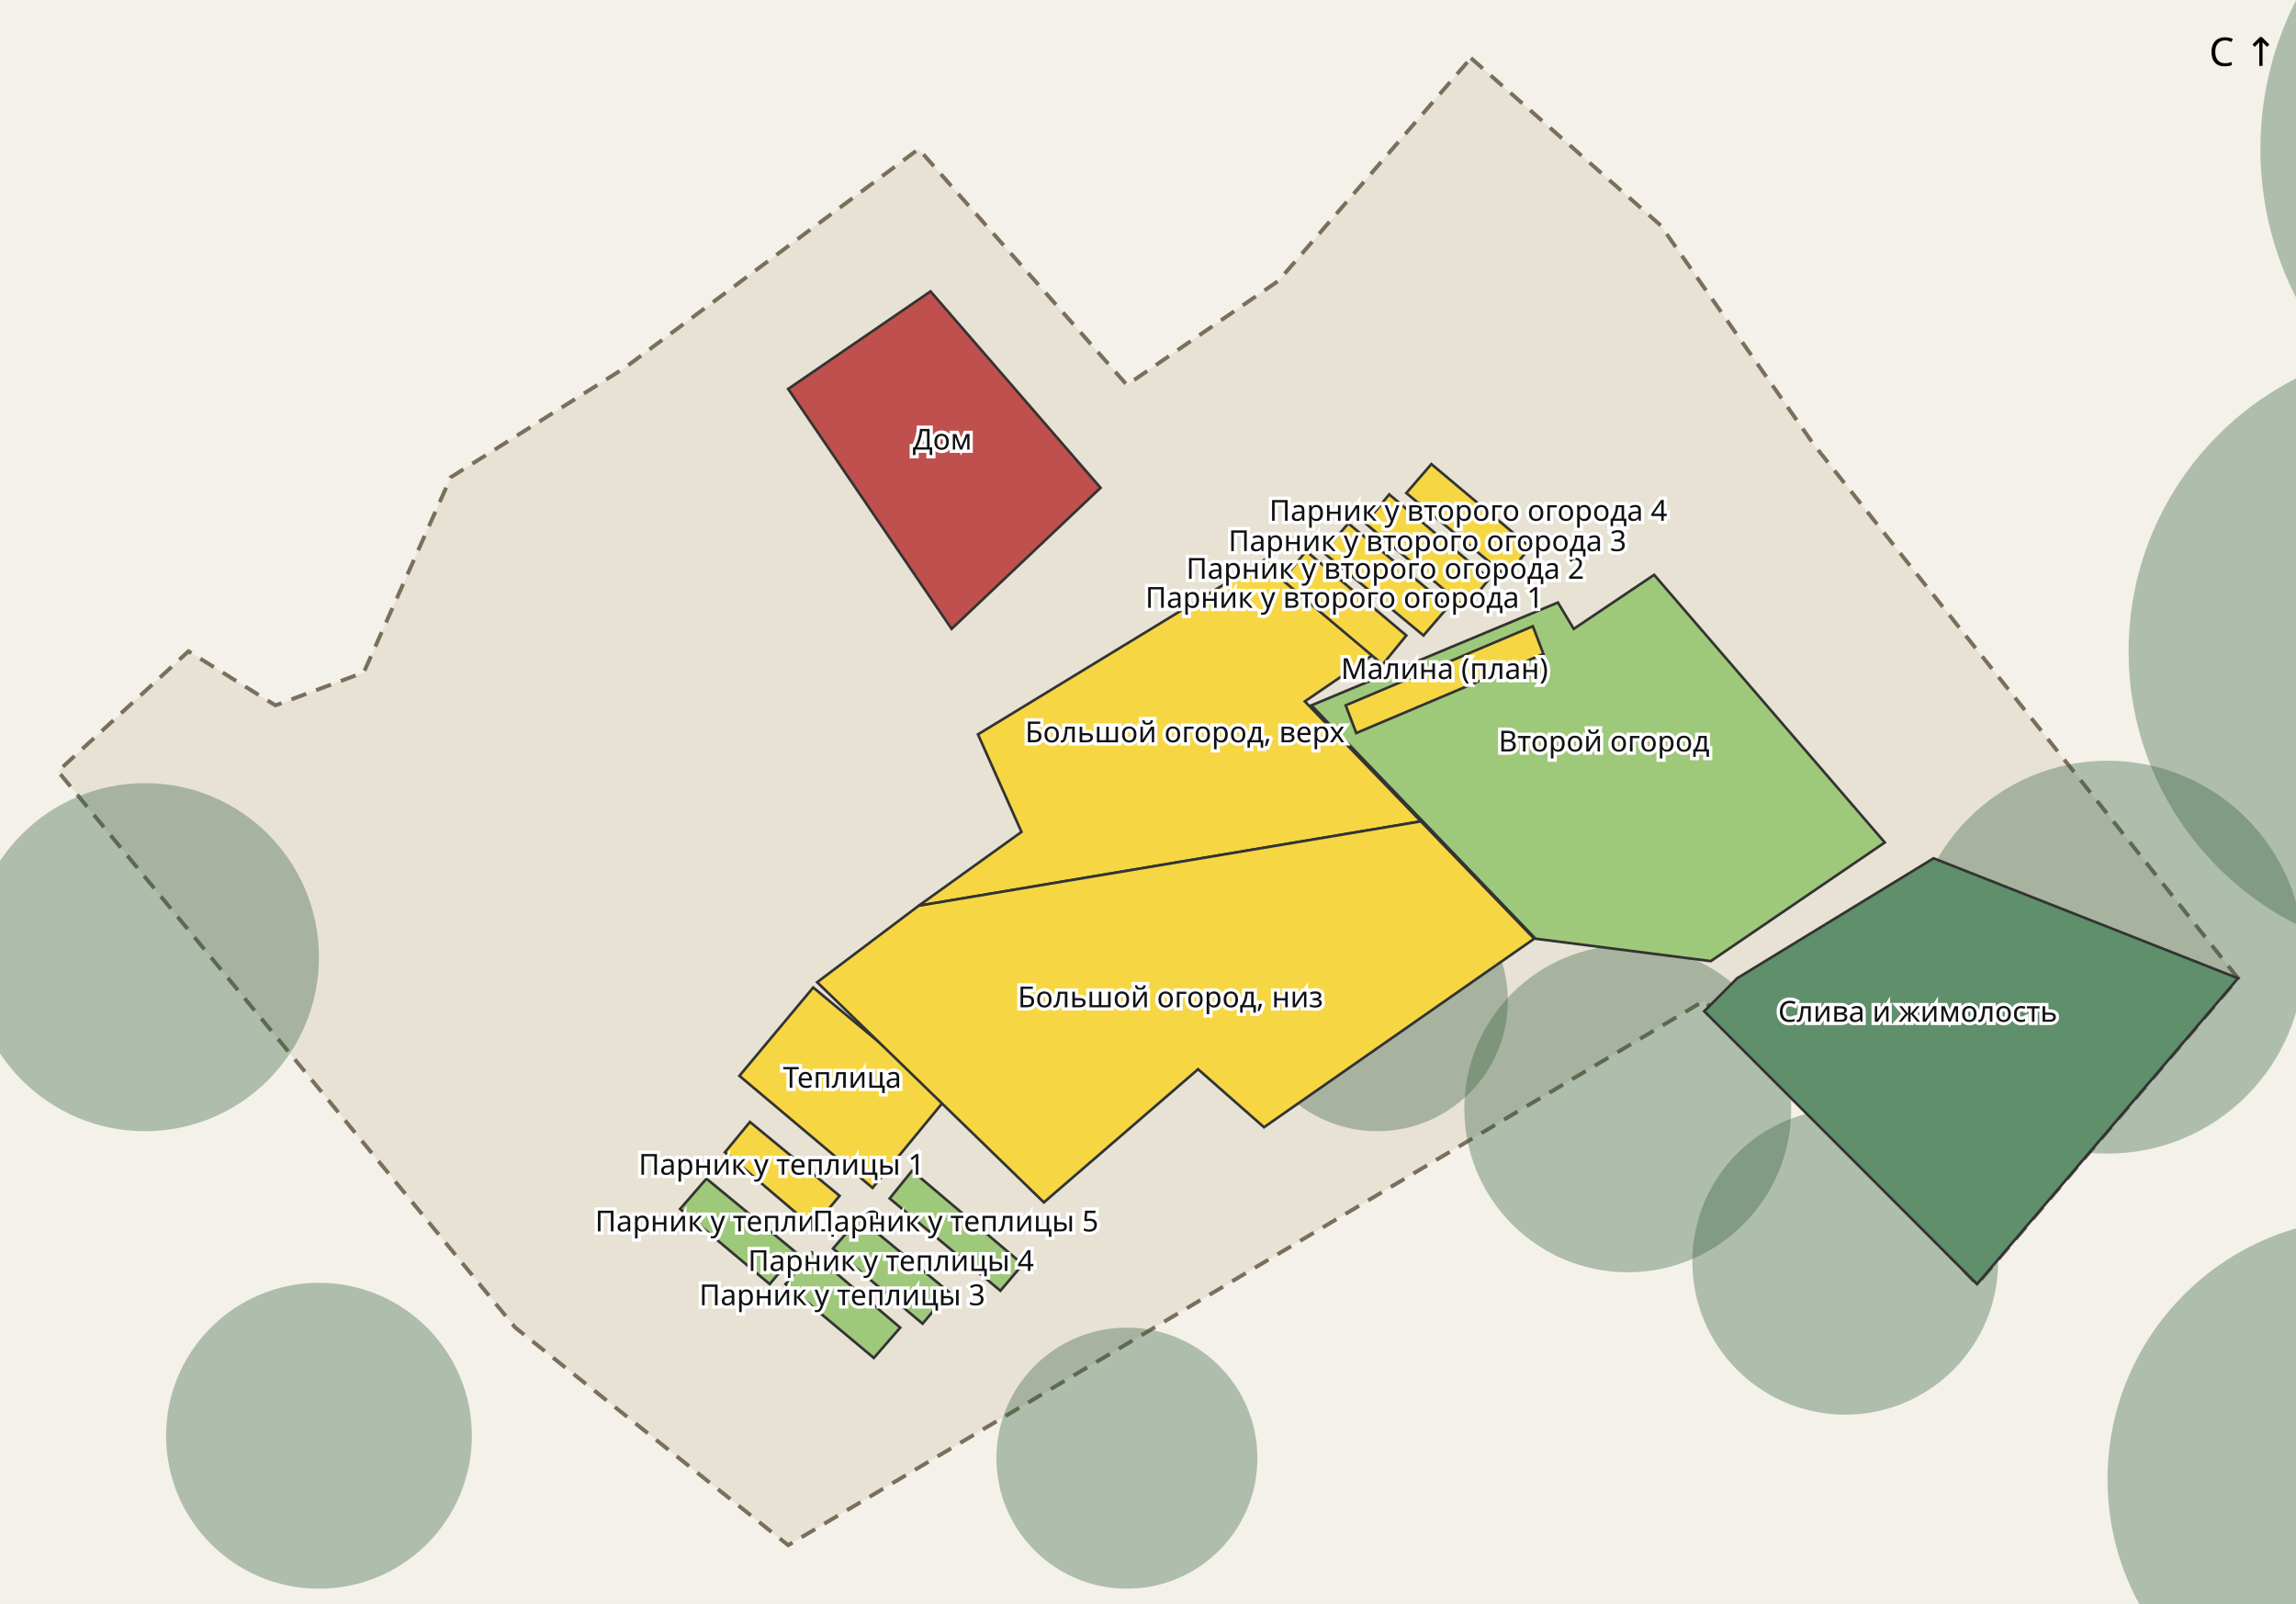
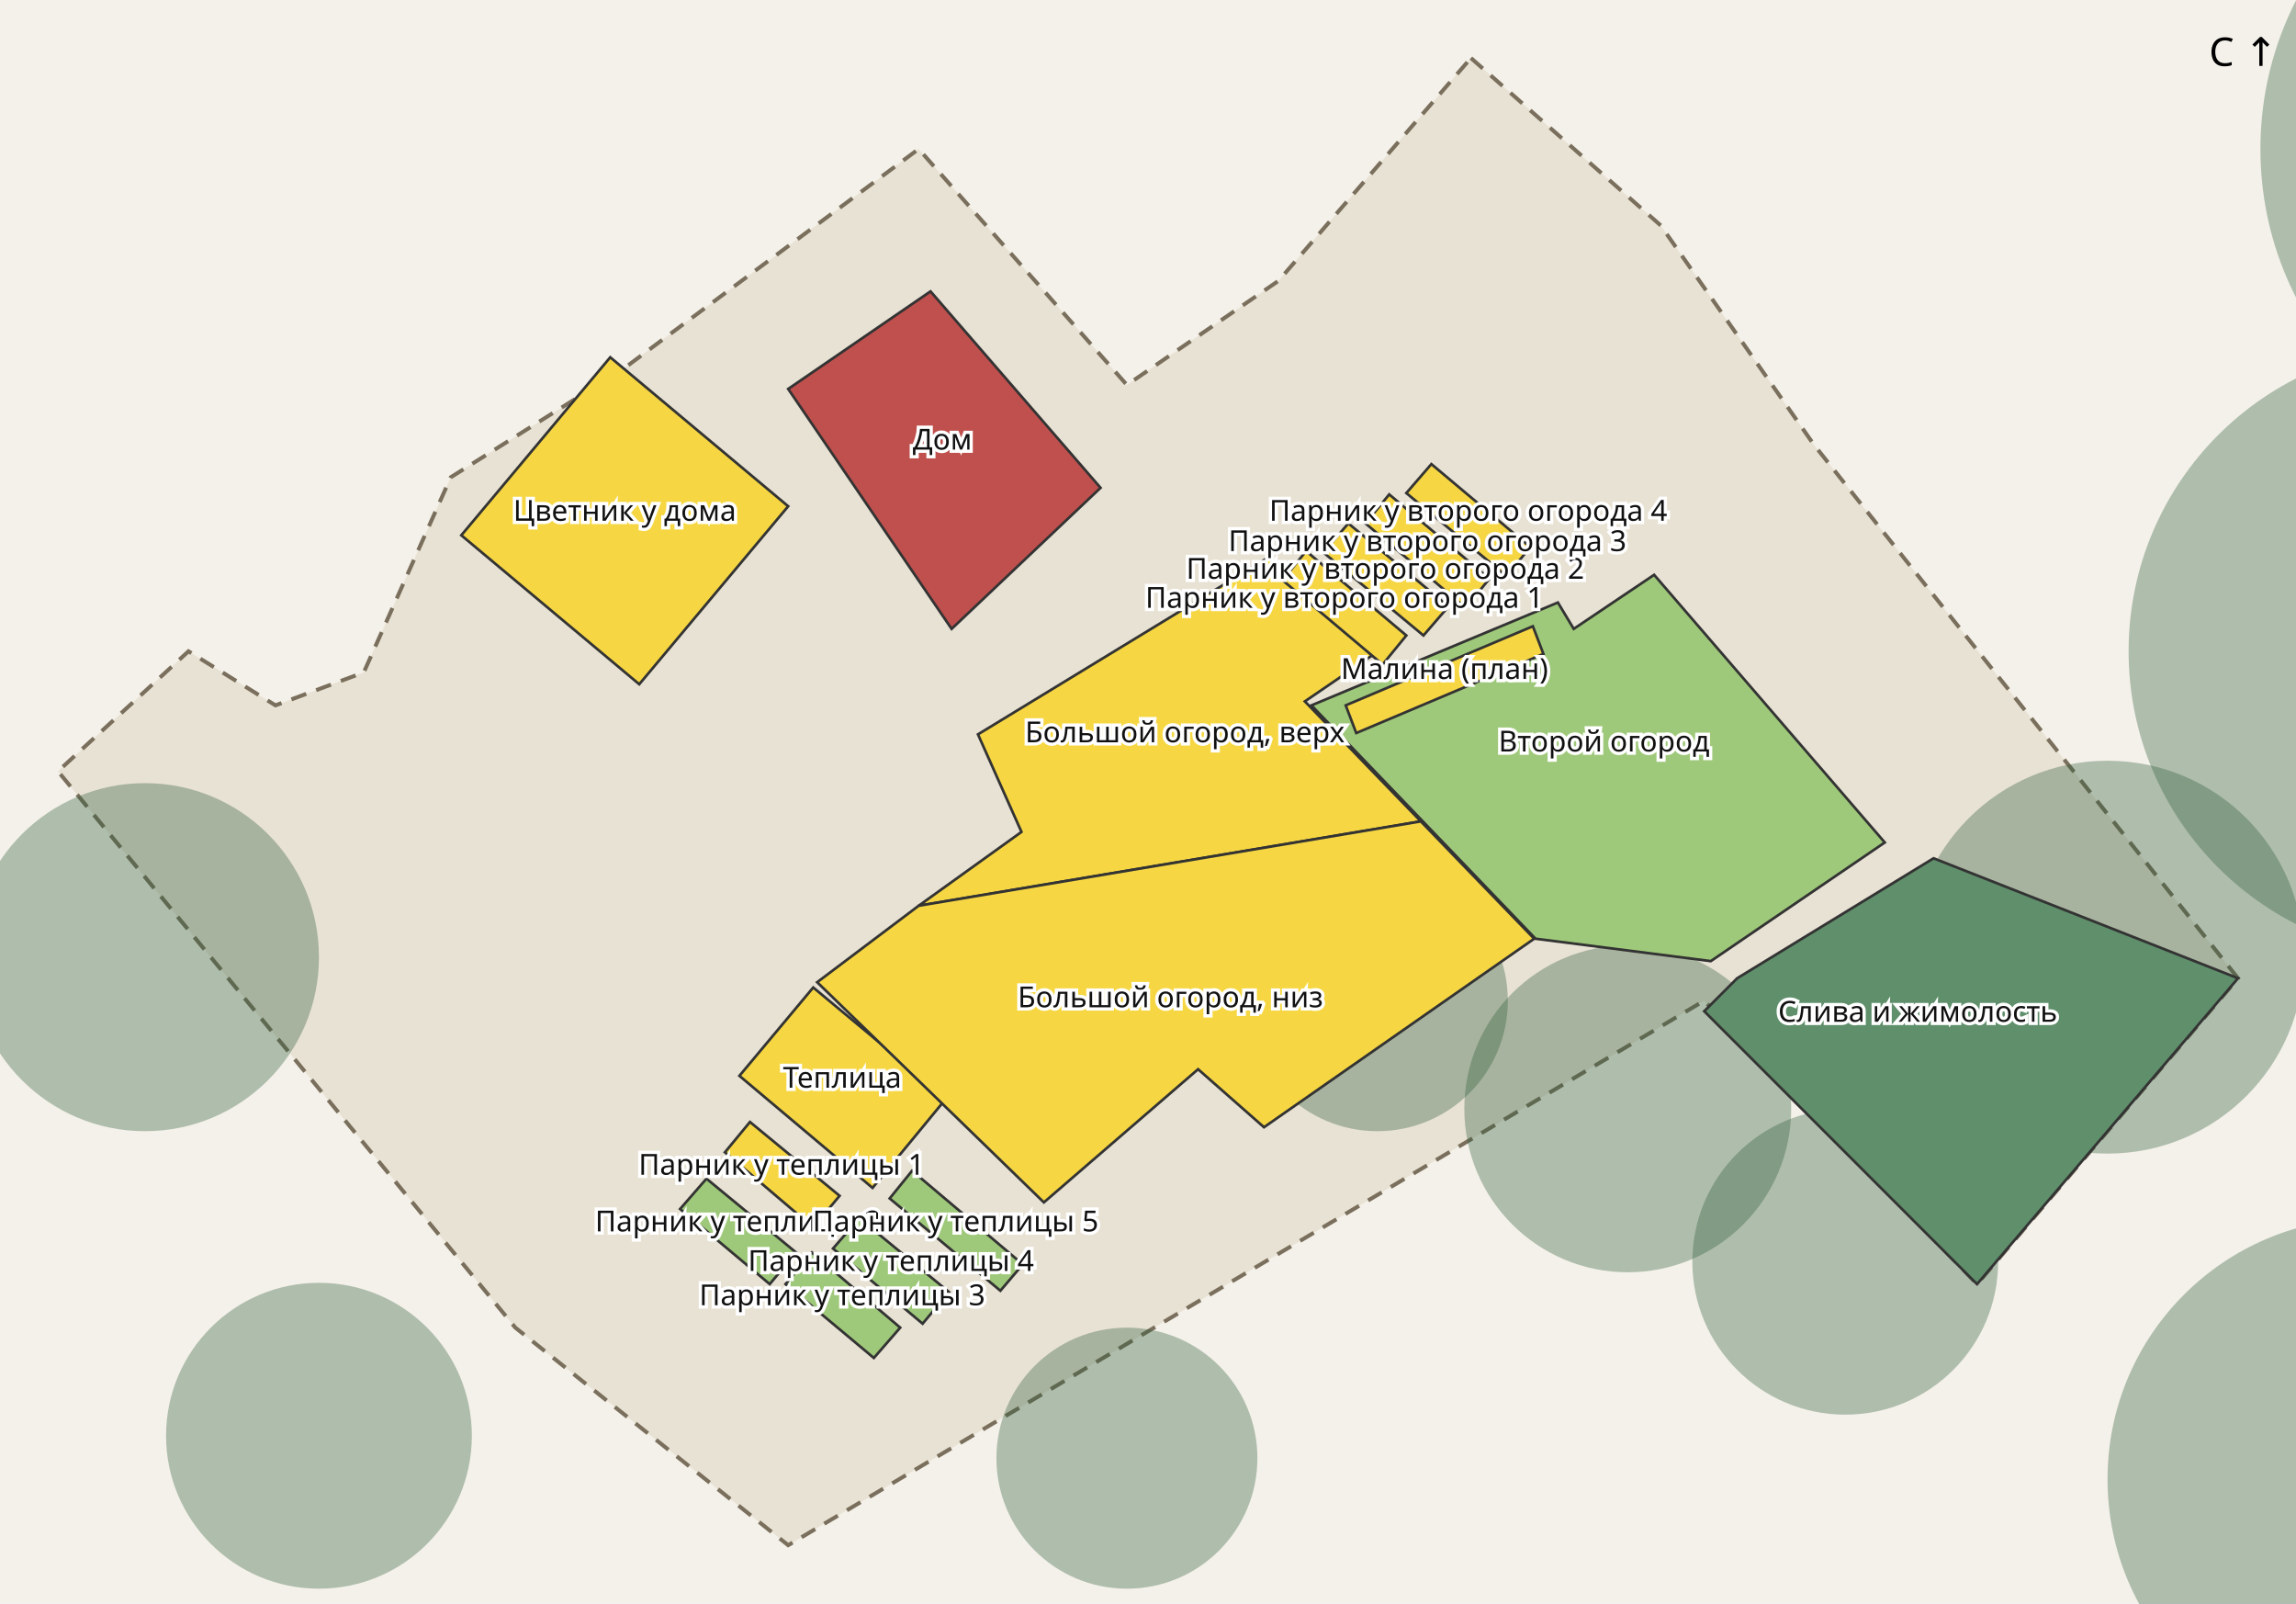
<svg xmlns="http://www.w3.org/2000/svg" viewBox="0 0 1742 1216" font-family="sans-serif">
  <rect width="1742" height="1216" fill="#f4f1ea" />
  <polygon points="1116,44 1260,171 1376,337 1698,742 1500,974 1293,759 598,1172 391,1007 44,585 143,494 209,535 276,510 342,362 474,279 697,113 855,292 970,213" fill="#e8e2d4" stroke="#7a6f5c" stroke-width="3" stroke-dasharray="12 8" />
  <circle cx="1045" cy="759" r="99" fill="#2f5d3a" opacity="0.35" />
  <circle cx="1235" cy="841" r="124" fill="#2f5d3a" opacity="0.35" />
  <circle cx="1400" cy="957" r="116" fill="#2f5d3a" opacity="0.35" />
  <circle cx="1599" cy="726" r="149" fill="#2f5d3a" opacity="0.35" />
  <circle cx="1847" cy="494" r="232" fill="#2f5d3a" opacity="0.35" />
  <circle cx="2046" cy="858" r="265" fill="#2f5d3a" opacity="0.35" />
  <circle cx="1797" cy="1122" r="198" fill="#2f5d3a" opacity="0.35" />
  <circle cx="855" cy="1106" r="99" fill="#2f5d3a" opacity="0.35" />
  <circle cx="1963" cy="113" r="248" fill="#2f5d3a" opacity="0.35" />
  <circle cx="110" cy="726" r="132" fill="#2f5d3a" opacity="0.35" />
  <circle cx="242" cy="1089" r="116" fill="#2f5d3a" opacity="0.35" />
  <polygon points="598,295 706,221 835,370 722,477" fill="#c0504d" stroke="#333" stroke-width="2" />
+   <polygon points="598,384 463,271 350,406 485,519" fill="#f6d743" stroke="#333" stroke-width="2" />
  <polygon points="662,901 718,833 617,749 561,816" fill="#f6d743" stroke="#333" stroke-width="2" />
  <polygon points="617,931 637,907 569,851 550,874" fill="#f6d743" stroke="#333" stroke-width="2" />
  <polygon points="584,974 604,950 536,894 516,917" fill="#9fc97a" stroke="#333" stroke-width="2" />
  <polygon points="663,1030 683,1007 616,950 596,974" fill="#9fc97a" stroke="#333" stroke-width="2" />
  <polygon points="700,1004 720,980 652,924 632,947" fill="#9fc97a" stroke="#333" stroke-width="2" />
  <polygon points="759,979 776,959 692,888 675,909" fill="#9fc97a" stroke="#333" stroke-width="2" />
  <polygon points="742,557 962,423 1050,491 990,532 1078,623 697,687 775,631" fill="#f6d743" stroke="#333" stroke-width="2" />
  <polygon points="697,687 1078,623 1164,712 959,855 909,811 792,912 620,745" fill="#f6d743" stroke="#333" stroke-width="2" />
  <polygon points="995,535 1182,457 1194,477 1255,436 1430,639 1298,729 1165,712" fill="#9fc97a" stroke="#333" stroke-width="2" />
  <polygon points="1049,504 1067,482 991,418 973,440" fill="#f6d743" stroke="#333" stroke-width="2" />
  <polygon points="1080,482 1099,460 1023,397 1004,419" fill="#f6d743" stroke="#333" stroke-width="2" />
  <polygon points="1112,461 1130,439 1054,375 1036,397" fill="#f6d743" stroke="#333" stroke-width="2" />
  <polygon points="1143,437 1161,415 1086,352 1067,374" fill="#f6d743" stroke="#333" stroke-width="2" />
  <polygon points="1171,496 1163,475 1021,535 1029,556" fill="#f6d743" stroke="#333" stroke-width="2" />
  <polygon points="1318,742 1467,651 1698,742 1500,974 1293,767" fill="#5f8f6b" stroke="#333" stroke-width="2" />
  <text x="715" y="341" font-size="22" text-anchor="middle" fill="#111" stroke="#fff" stroke-width="5" paint-order="stroke">Дом</text>
+   <text x="474" y="395" font-size="22" text-anchor="middle" fill="#111" stroke="#fff" stroke-width="5" paint-order="stroke">Цветник у дома</text>
  <text x="639" y="825" font-size="22" text-anchor="middle" fill="#111" stroke="#fff" stroke-width="5" paint-order="stroke">Теплица</text>
  <text x="593" y="891" font-size="22" text-anchor="middle" fill="#111" stroke="#fff" stroke-width="5" paint-order="stroke">Парник у теплицы 1</text>
  <text x="560" y="934" font-size="22" text-anchor="middle" fill="#111" stroke="#fff" stroke-width="5" paint-order="stroke">Парник у теплицы 2</text>
  <text x="639" y="990" font-size="22" text-anchor="middle" fill="#111" stroke="#fff" stroke-width="5" paint-order="stroke">Парник у теплицы 3</text>
  <text x="676" y="964" font-size="22" text-anchor="middle" fill="#111" stroke="#fff" stroke-width="5" paint-order="stroke">Парник у теплицы 4</text>
  <text x="725" y="934" font-size="22" text-anchor="middle" fill="#111" stroke="#fff" stroke-width="5" paint-order="stroke">Парник у теплицы 5</text>
  <text x="899" y="563" font-size="22" text-anchor="middle" fill="#111" stroke="#fff" stroke-width="5" paint-order="stroke">Большой огород, верх</text>
  <text x="888" y="764" font-size="22" text-anchor="middle" fill="#111" stroke="#fff" stroke-width="5" paint-order="stroke">Большой огород, низ</text>
  <text x="1217" y="570" font-size="22" text-anchor="middle" fill="#111" stroke="#fff" stroke-width="5" paint-order="stroke">Второй огород</text>
  <text x="1020" y="461" font-size="22" text-anchor="middle" fill="#111" stroke="#fff" stroke-width="5" paint-order="stroke">Парник у второго огорода 1</text>
  <text x="1051" y="439" font-size="22" text-anchor="middle" fill="#111" stroke="#fff" stroke-width="5" paint-order="stroke">Парник у второго огорода 2</text>
  <text x="1083" y="418" font-size="22" text-anchor="middle" fill="#111" stroke="#fff" stroke-width="5" paint-order="stroke">Парник у второго огорода 3</text>
  <text x="1114" y="395" font-size="22" text-anchor="middle" fill="#111" stroke="#fff" stroke-width="5" paint-order="stroke">Парник у второго огорода 4</text>
  <text x="1096" y="515" font-size="22" text-anchor="middle" fill="#111" stroke="#fff" stroke-width="5" paint-order="stroke">Малина (план)</text>
  <text x="1455" y="775" font-size="22" text-anchor="middle" fill="#111" stroke="#fff" stroke-width="5" paint-order="stroke">Слива и жимолость</text>
  <text x="1702" y="50" font-size="30" text-anchor="middle">С ↑</text>
</svg>
